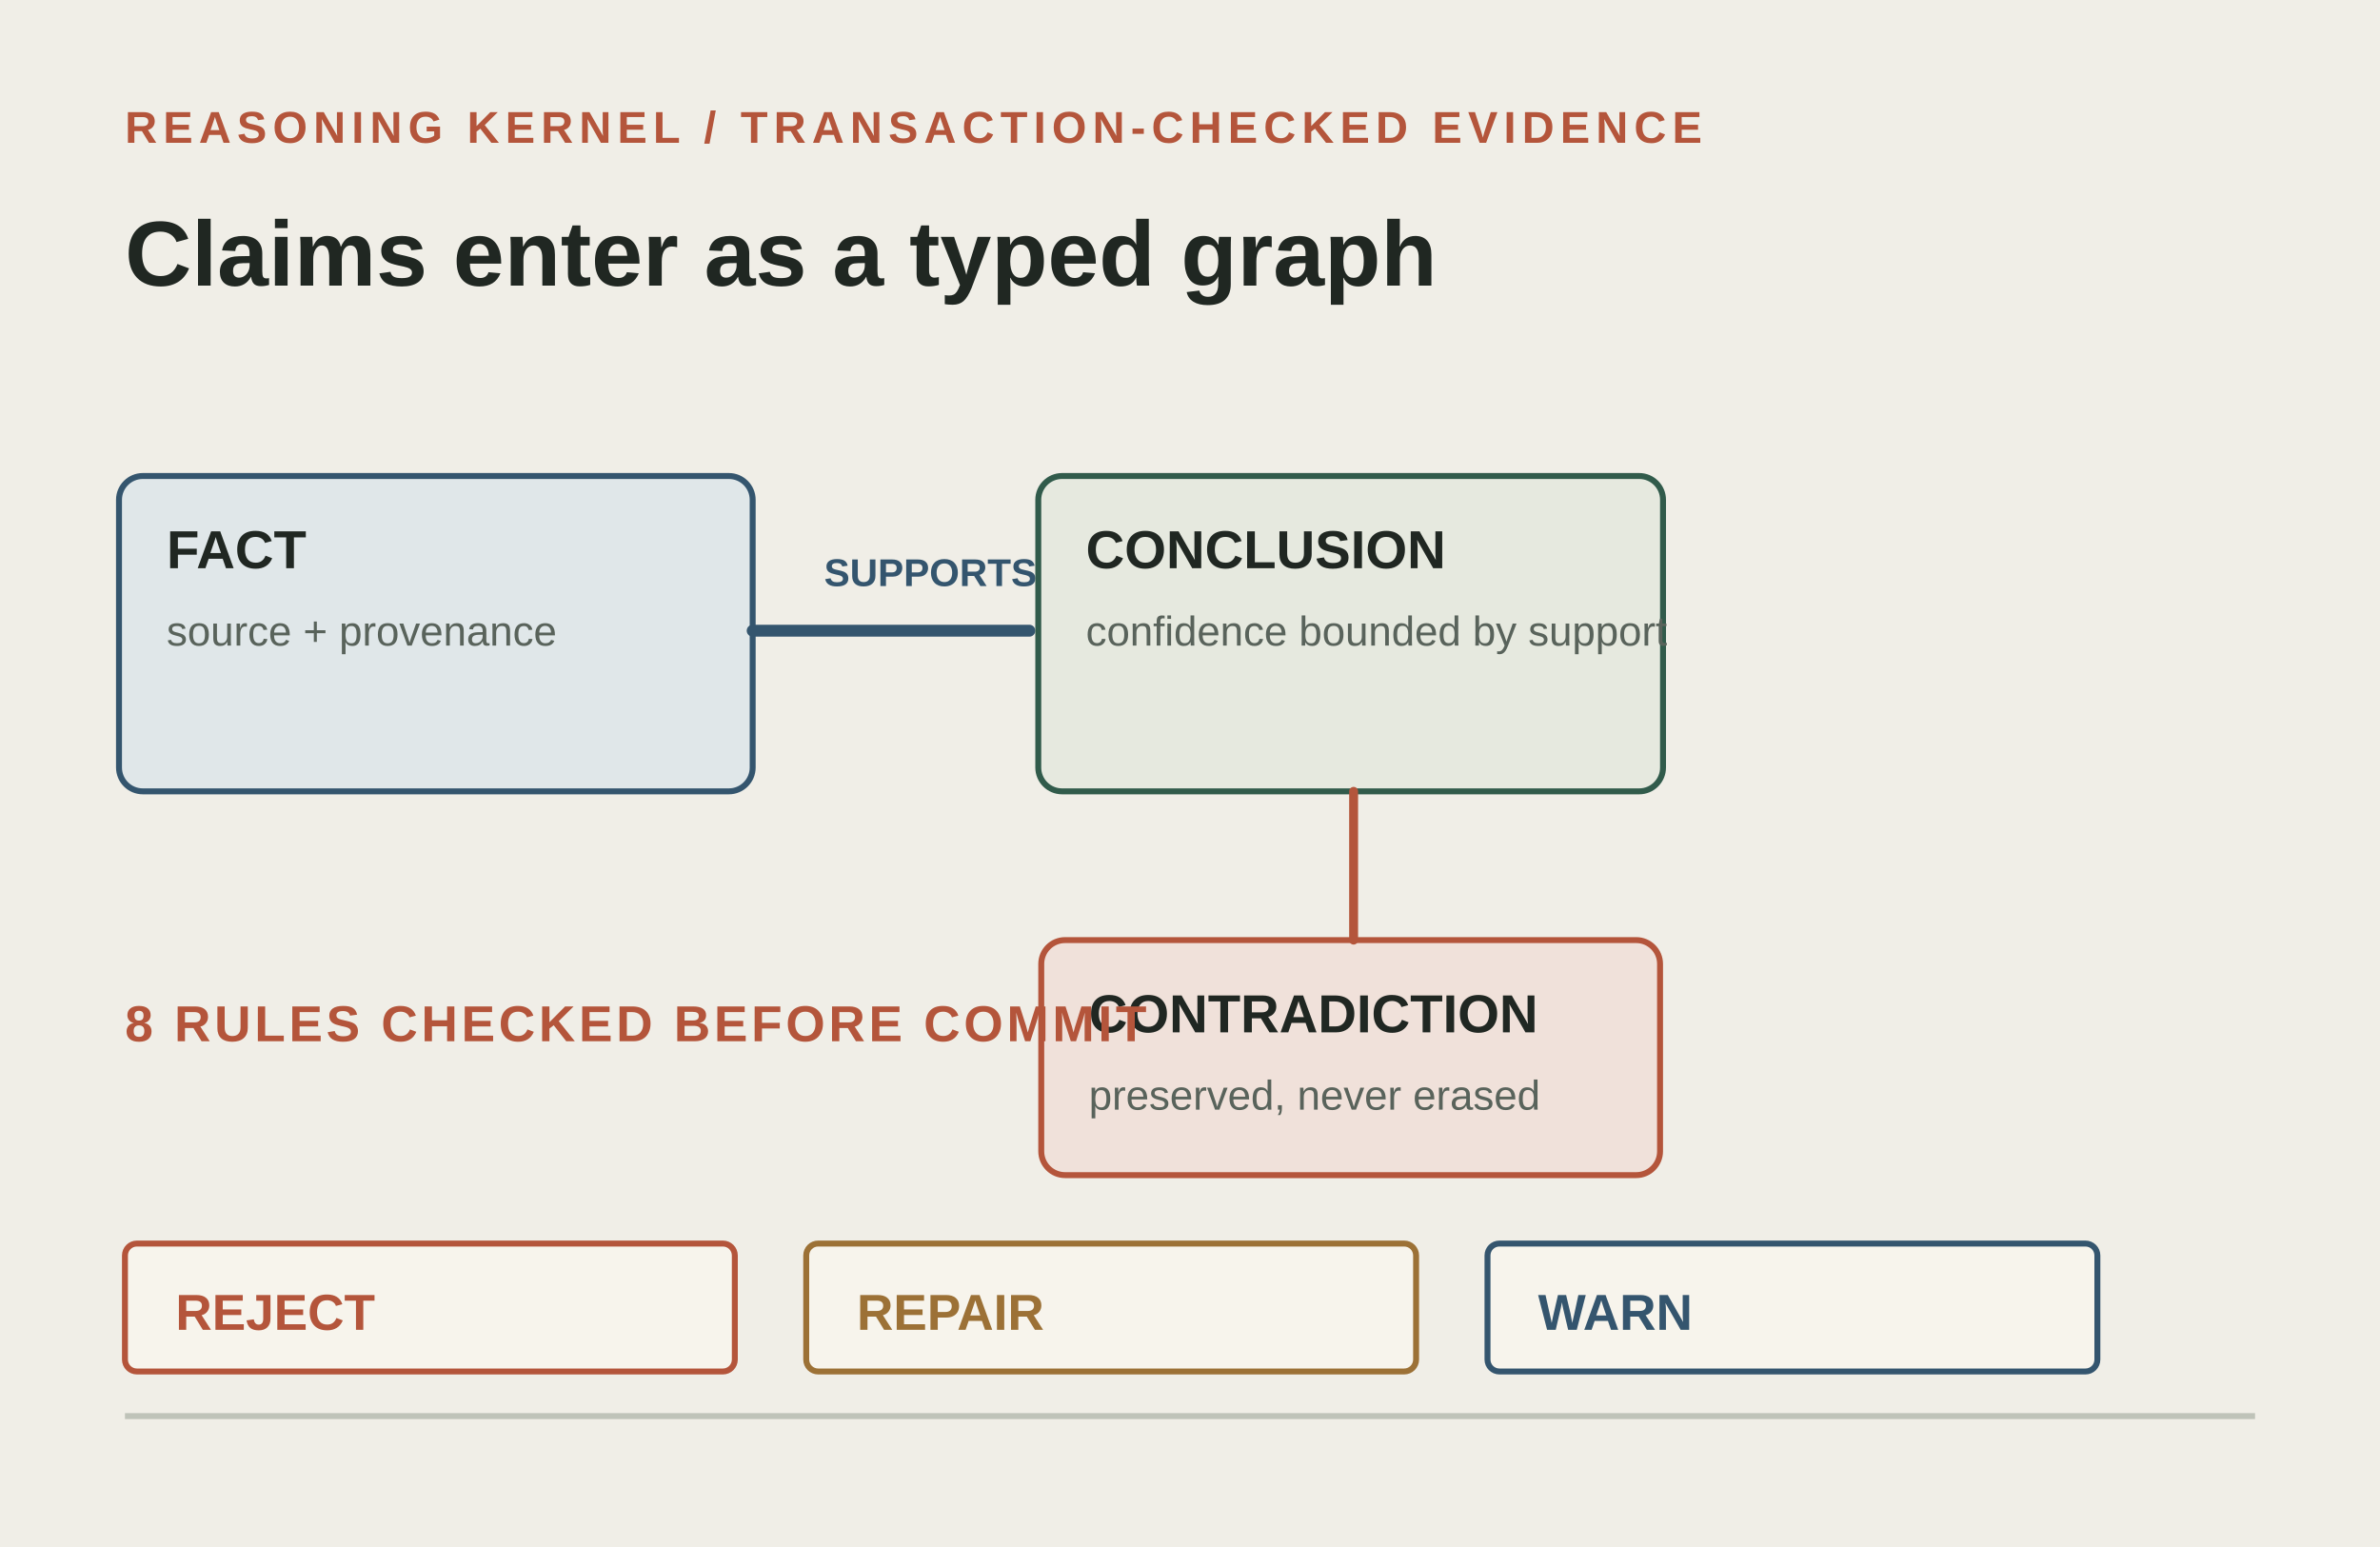
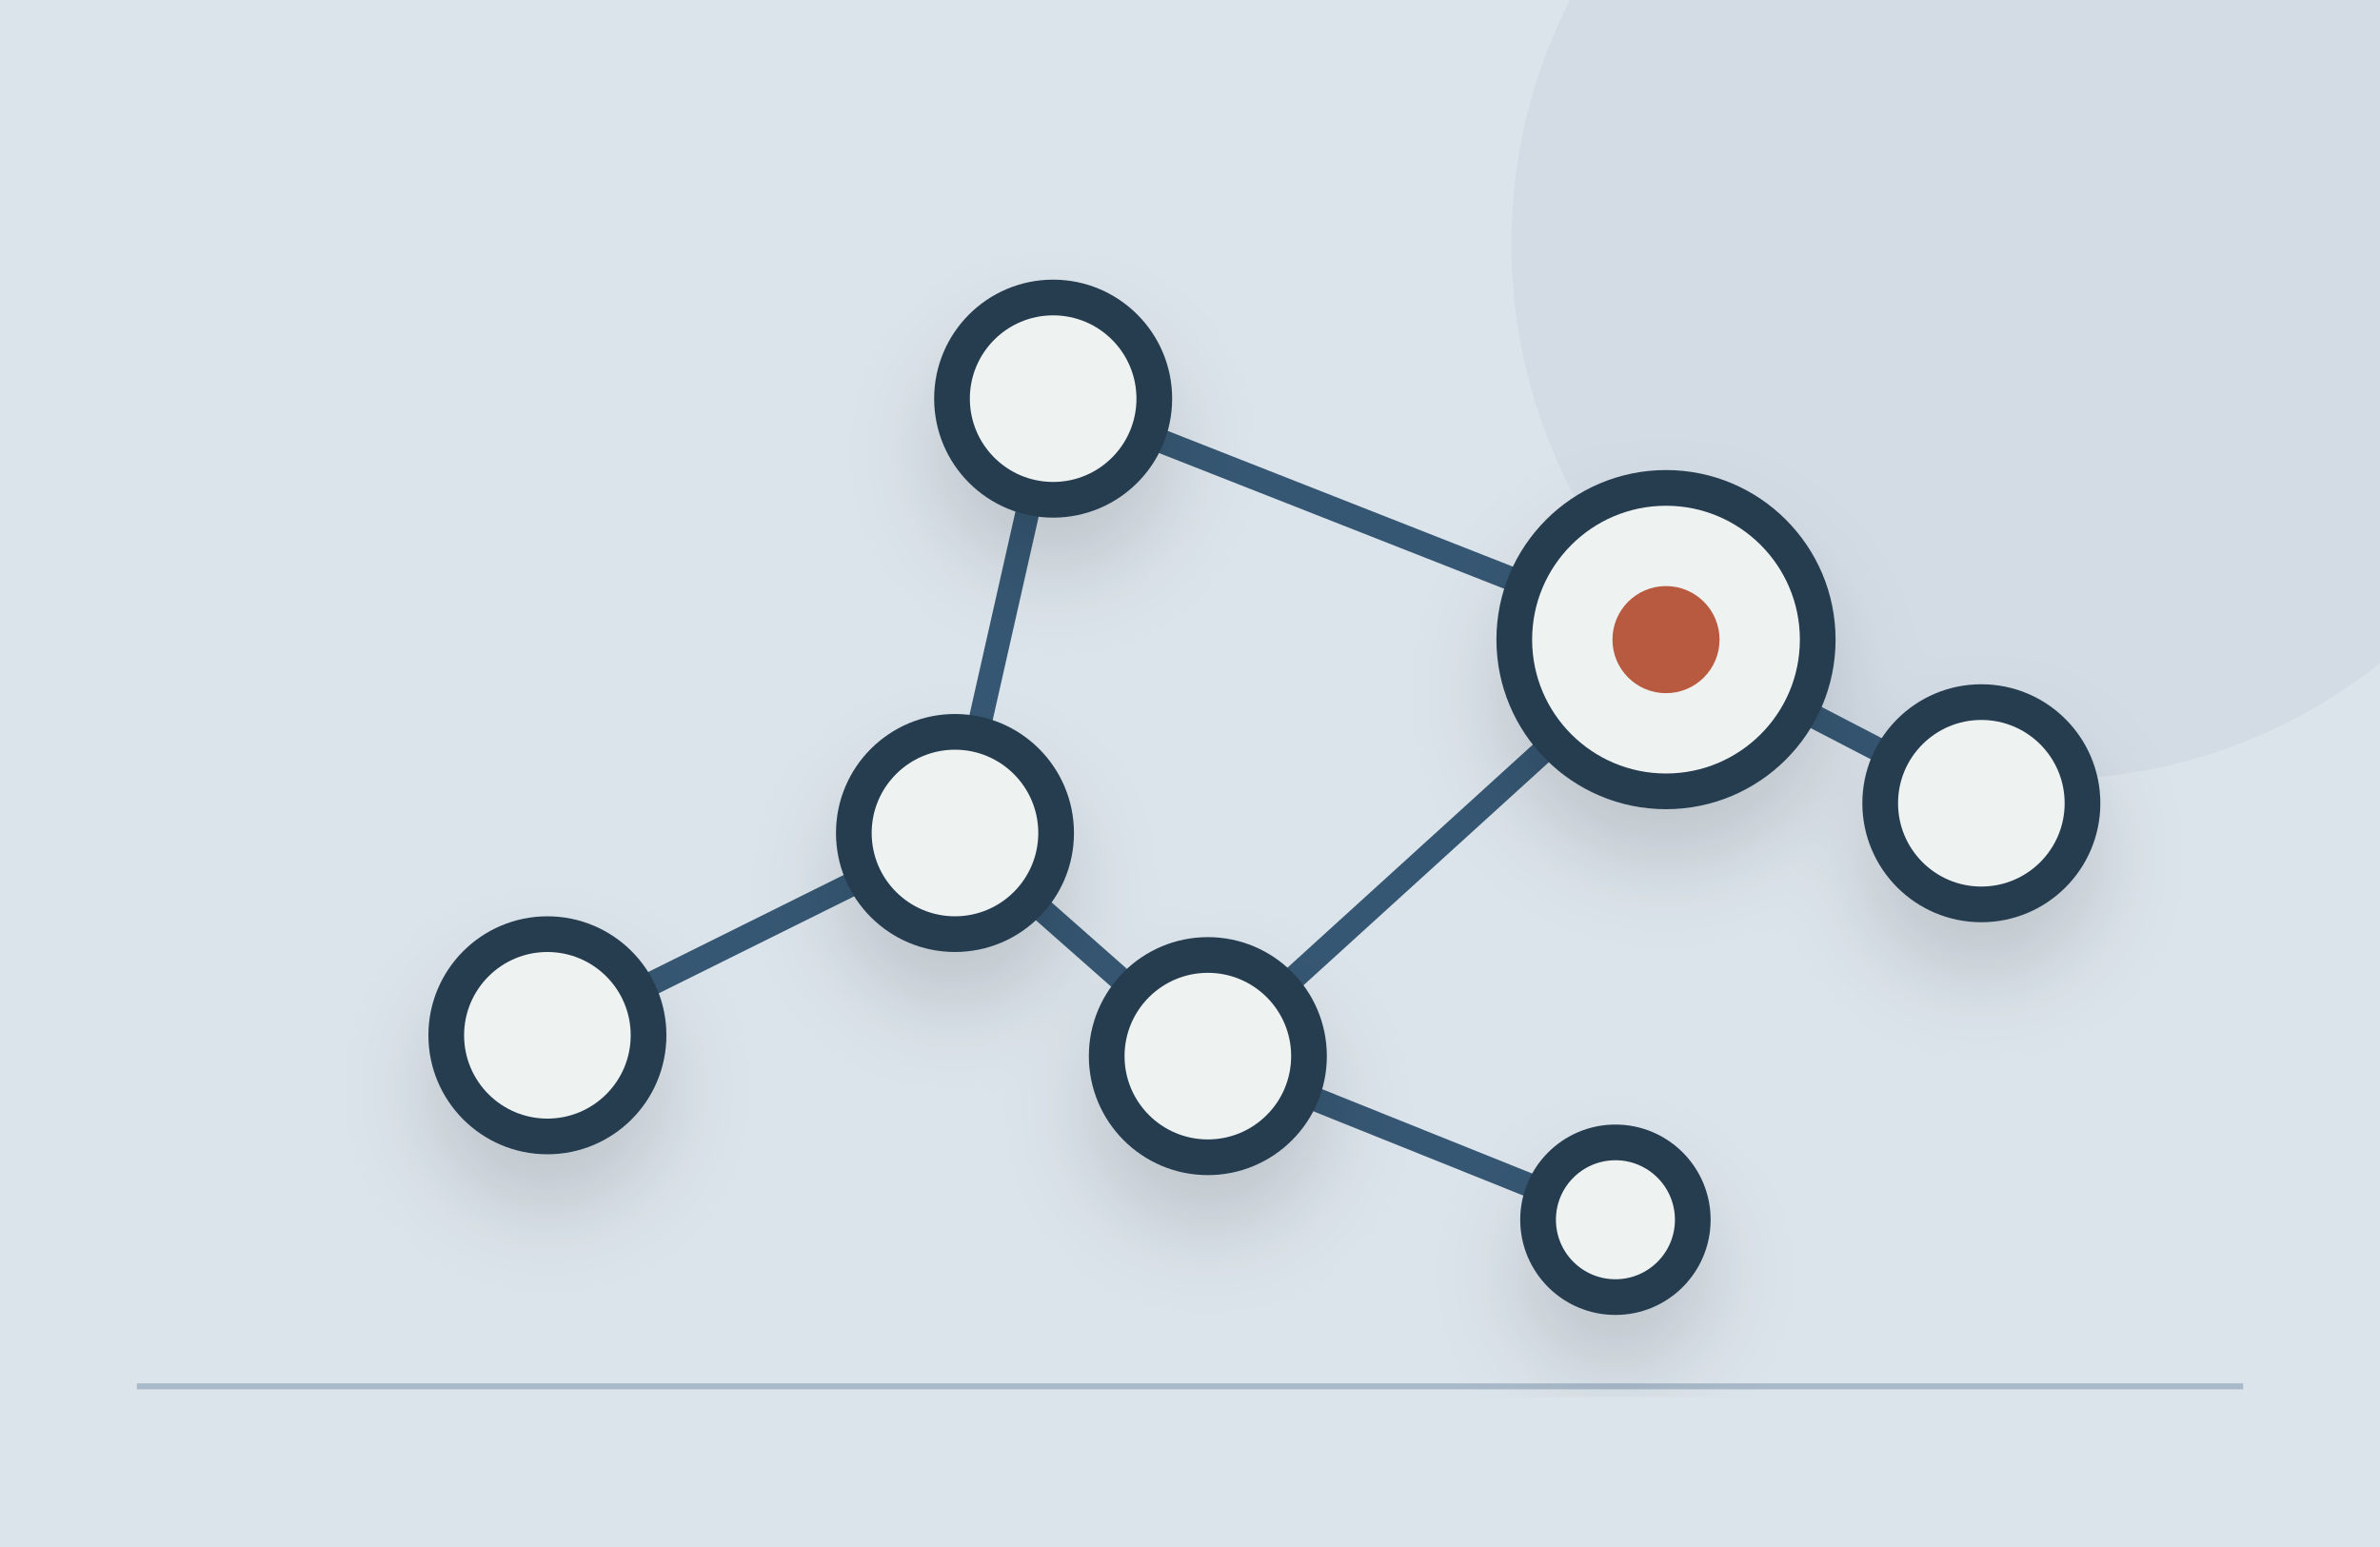
- <svg xmlns="http://www.w3.org/2000/svg" viewBox="0 0 800 520" role="img" aria-label="Claims enter as a typed graph technical visual">
-   <rect width="800" height="520" fill="#F0EEE7" />
-   <text x="42" y="48" font-size="15" fill="#B4553B" font-weight="800" font-family="DM Sans,Arial,sans-serif" letter-spacing="2">REASONING KERNEL / TRANSACTION-CHECKED EVIDENCE</text>
-   <text x="42" y="96" font-size="31" fill="#202722" font-weight="800" font-family="DM Sans,Arial,sans-serif" letter-spacing="0">Claims enter as a typed graph</text>
-   <rect x="40" y="160" width="213" height="106" rx="8" fill="#E0E7E9" stroke="#34556E" stroke-width="2" />
-   <text x="56" y="191" font-size="18" fill="#202722" font-weight="800" font-family="DM Sans,Arial,sans-serif" letter-spacing="0">FACT</text>
-   <text x="56" y="217" font-size="14" fill="#59635B" font-weight="500" font-family="DM Sans,Arial,sans-serif" letter-spacing="0">source + provenance</text>
-   <path d="M253 212L346 212" fill="none" stroke="#34556E" stroke-width="4" stroke-linecap="round" />
-   <text x="277" y="197" font-size="13" fill="#34556E" font-weight="800" font-family="DM Sans,Arial,sans-serif" letter-spacing="0">SUPPORTS</text>
-   <rect x="349" y="160" width="210" height="106" rx="8" fill="#E6E9DF" stroke="#315B4B" stroke-width="2" />
-   <text x="365" y="191" font-size="18" fill="#202722" font-weight="800" font-family="DM Sans,Arial,sans-serif" letter-spacing="0">CONCLUSION</text>
-   <text x="365" y="217" font-size="14" fill="#59635B" font-weight="500" font-family="DM Sans,Arial,sans-serif" letter-spacing="0">confidence bounded by support</text>
-   <rect x="350" y="316" width="208" height="79" rx="8" fill="#F0E1DA" stroke="#B4553B" stroke-width="2" />
-   <text x="366" y="347" font-size="18" fill="#202722" font-weight="800" font-family="DM Sans,Arial,sans-serif" letter-spacing="0">CONTRADICTION</text>
-   <text x="366" y="373" font-size="14" fill="#59635B" font-weight="500" font-family="DM Sans,Arial,sans-serif" letter-spacing="0">preserved, never erased</text>
-   <path d="M455 266L455 316" fill="none" stroke="#B4553B" stroke-width="3" stroke-linecap="round" />
-   <text x="42" y="350" font-size="17" fill="#B4553B" font-weight="800" font-family="DM Sans,Arial,sans-serif" letter-spacing="1.2">8 RULES CHECKED BEFORE COMMIT</text>
-   <rect x="42" y="418" width="205" height="43" rx="4" fill="#F7F4EC" stroke="#B4553B" stroke-width="2" />
-   <text x="59" y="447" font-size="17" fill="#B4553B" font-weight="800" font-family="DM Sans,Arial,sans-serif" letter-spacing="0">REJECT</text>
-   <rect x="271" y="418" width="205" height="43" rx="4" fill="#F7F4EC" stroke="#9C7136" stroke-width="2" />
-   <text x="288" y="447" font-size="17" fill="#9C7136" font-weight="800" font-family="DM Sans,Arial,sans-serif" letter-spacing="0">REPAIR</text>
-   <rect x="500" y="418" width="205" height="43" rx="4" fill="#F7F4EC" stroke="#34556E" stroke-width="2" />
-   <text x="517" y="447" font-size="17" fill="#34556E" font-weight="800" font-family="DM Sans,Arial,sans-serif" letter-spacing="0">WARN</text>
-   <path d="M42 476H758" stroke="#BFC3B9" stroke-width="2" />
+ <svg xmlns="http://www.w3.org/2000/svg" viewBox="0 0 800 520" role="img" aria-label="Abstract illustration for reasoning-kernel">
+   <defs>
+     <filter id="s">
+       <feDropShadow dx="0" dy="18" stdDeviation="15" flood-color="#161d1b" flood-opacity=".14" />
+     </filter>
+     <linearGradient id="shade" x1="0" y1="0" x2="1" y2="1">
+       <stop stop-color="#315579" />
+       <stop offset="1" stop-color="#172724" />
+     </linearGradient>
+   </defs>
+   <rect width="800" height="520" fill="#DCE4EB" />
+   <circle cx="688" cy="82" r="180" fill="#315579" opacity=".055" />
+   <g stroke="#365773" stroke-width="8" fill="none">
+     <path d="M184 348L321 280 406 355 560 215 666 270" />
+     <path d="M321 280L354 134 560 215M406 355L543 410" />
+   </g>
+   <g fill="#EEF3F2" stroke="#263C50" stroke-width="12" filter="url(#s)">
+     <circle cx="184" cy="348" r="34" />
+     <circle cx="321" cy="280" r="34" />
+     <circle cx="354" cy="134" r="34" />
+     <circle cx="406" cy="355" r="34" />
+     <circle cx="560" cy="215" r="51" />
+     <circle cx="666" cy="270" r="34" />
+     <circle cx="543" cy="410" r="26" />
+   </g>
+   <circle cx="560" cy="215" r="18" fill="#B85A3F" />
+   <path d="M46 466H754" stroke="#315579" stroke-opacity=".3" stroke-width="2" />
</svg>
